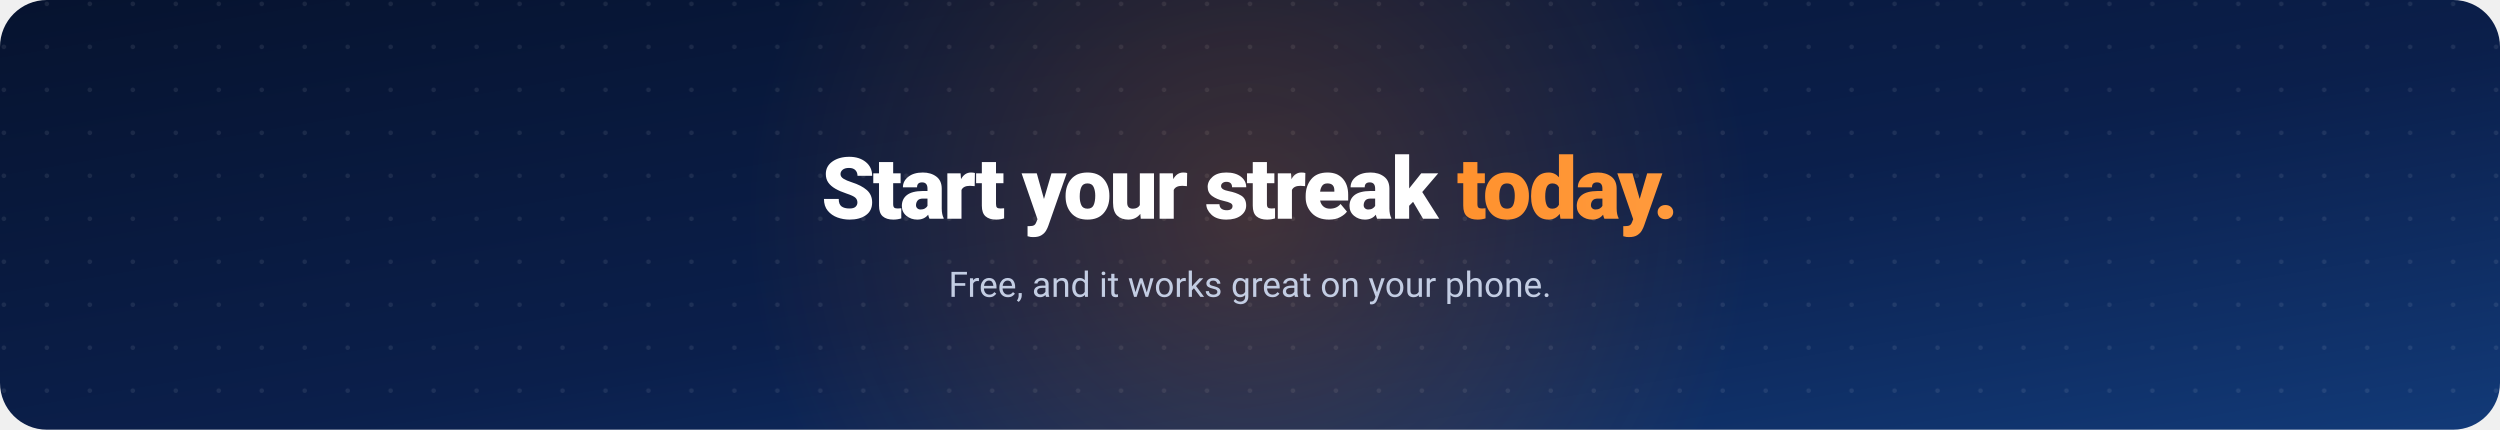
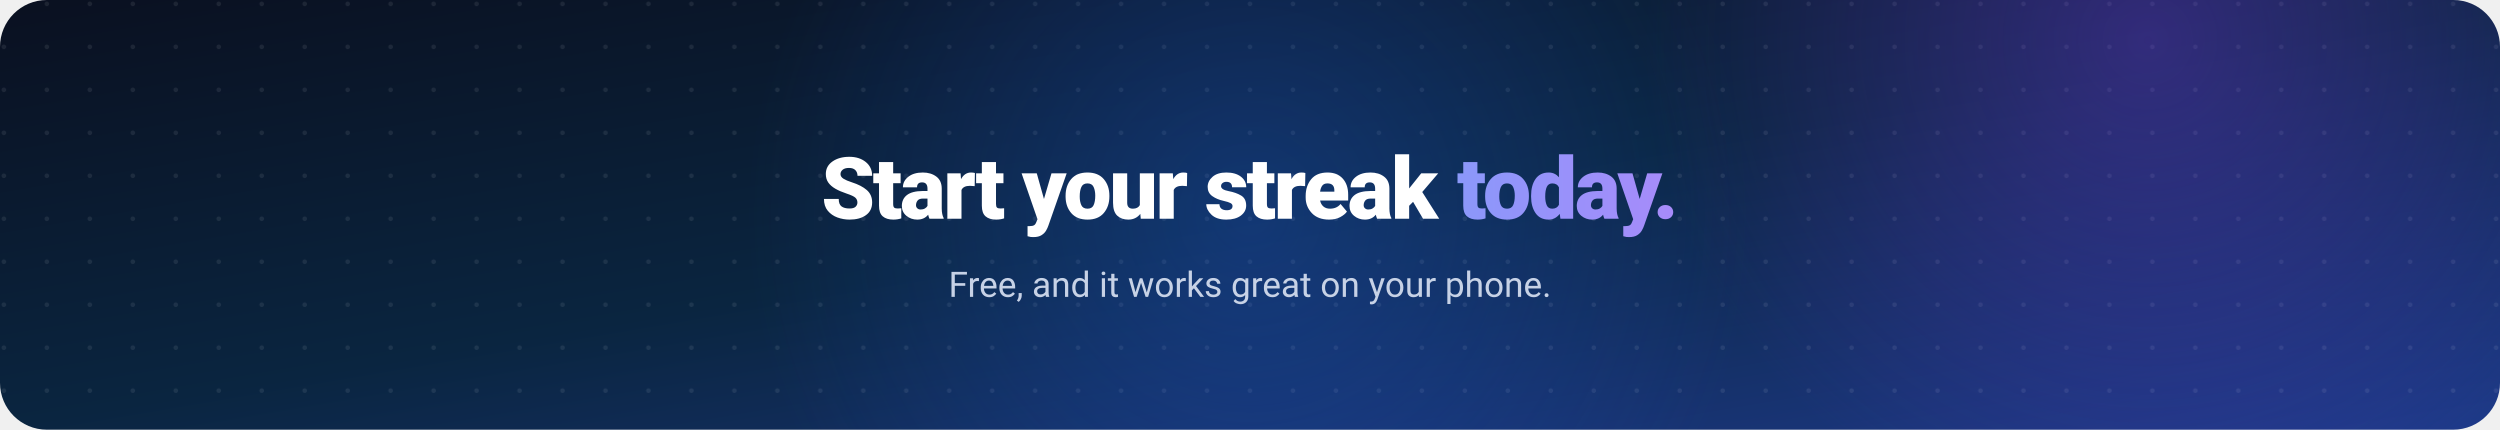
<svg xmlns="http://www.w3.org/2000/svg" width="1280" height="220" viewBox="0 0 1280 220" role="img" aria-labelledby="t">
-   <style>text{font-family:'Plus Jakarta Sans', ui-sans-serif, system-ui, -apple-system, 'Segoe UI', Roboto, Helvetica, Arial, sans-serif}.h{font-size:44px;font-weight:800;letter-spacing:-1.2px;fill:#fff}.s{font-size:18px;fill:#c3cde3}</style>
+   <style>text{font-family:'Plus Jakarta Sans', ui-sans-serif, system-ui, -apple-system, 'Segoe UI', Roboto, Helvetica, Arial, sans-serif}.h{font-size:44px;font-weight:800;letter-spacing:-1.2px;fill:#fff}.s{font-size:18px;fill:#c7d2e6}</style>
  <defs>
    <linearGradient id="hero" x1="0" y1="0" x2="1" y2="1">
-       <stop offset="0" stop-color="#06132f" />
-       <stop offset=".55" stop-color="#0b1f4b" />
-       <stop offset="1" stop-color="#123a78" />
+       <stop offset="0" stop-color="#0a1020" />
+       <stop offset=".5" stop-color="#0a2540" />
+       <stop offset="1" stop-color="#1e3a8a" />
    </linearGradient>
-     <linearGradient id="og" x1="0" y1="0" x2="1" y2="0">
-       <stop offset="0" stop-color="#ff7800" />
-       <stop offset="1" stop-color="#ff9a3d" />
+     <linearGradient id="tg" x1="0" y1="0" x2="1" y2="0">
+       <stop offset="0" stop-color="#38bdf8" />
+       <stop offset="1" stop-color="#a78bfa" />
    </linearGradient>
+     <radialGradient id="gv" cx=".5" cy=".5" r=".5">
+       <stop offset="0" stop-color="#7c3aed" stop-opacity=".35" />
+       <stop offset="1" stop-color="#7c3aed" stop-opacity="0" />
+     </radialGradient>
+     <radialGradient id="gb" cx=".5" cy=".5" r=".5">
+       <stop offset="0" stop-color="#2563eb" stop-opacity=".3" />
+       <stop offset="1" stop-color="#2563eb" stop-opacity="0" />
+     </radialGradient>
    <pattern id="dots" width="22" height="22" patternUnits="userSpaceOnUse">
      <circle cx="2" cy="2" r="1.2" fill="#ffffff" fill-opacity=".08" />
    </pattern>
-     <radialGradient id="glow" cx=".5" cy=".5" r=".5">
-       <stop offset="0" stop-color="#ff7800" stop-opacity=".22" />
-       <stop offset="1" stop-color="#ff7800" stop-opacity="0" />
-     </radialGradient>
    <clipPath id="c">
      <rect width="1280" height="220" rx="24" />
    </clipPath>
  </defs>
  <g clip-path="url(#c)">
    <rect width="1280" height="220" fill="url(#hero)" />
    <rect width="1280" height="220" fill="url(#dots)" />
-     <circle cx="640" cy="110" r="260" fill="url(#glow)" />
+     <circle cx="1100" cy="20" r="260" fill="url(#gv)" />
+     <circle cx="640" cy="110" r="260" fill="url(#gb)" />
  </g>
-   <text x="640" y="112" text-anchor="middle" class="h">Start your streak <tspan style="fill:url(#og)">today.</tspan>
+   <text x="640" y="112" text-anchor="middle" class="h">Start your streak <tspan style="fill:url(#tg)">today.</tspan>
  </text>
  <text x="640" y="152" text-anchor="middle" class="s">Free, and it works great on your phone.</text>
</svg>
